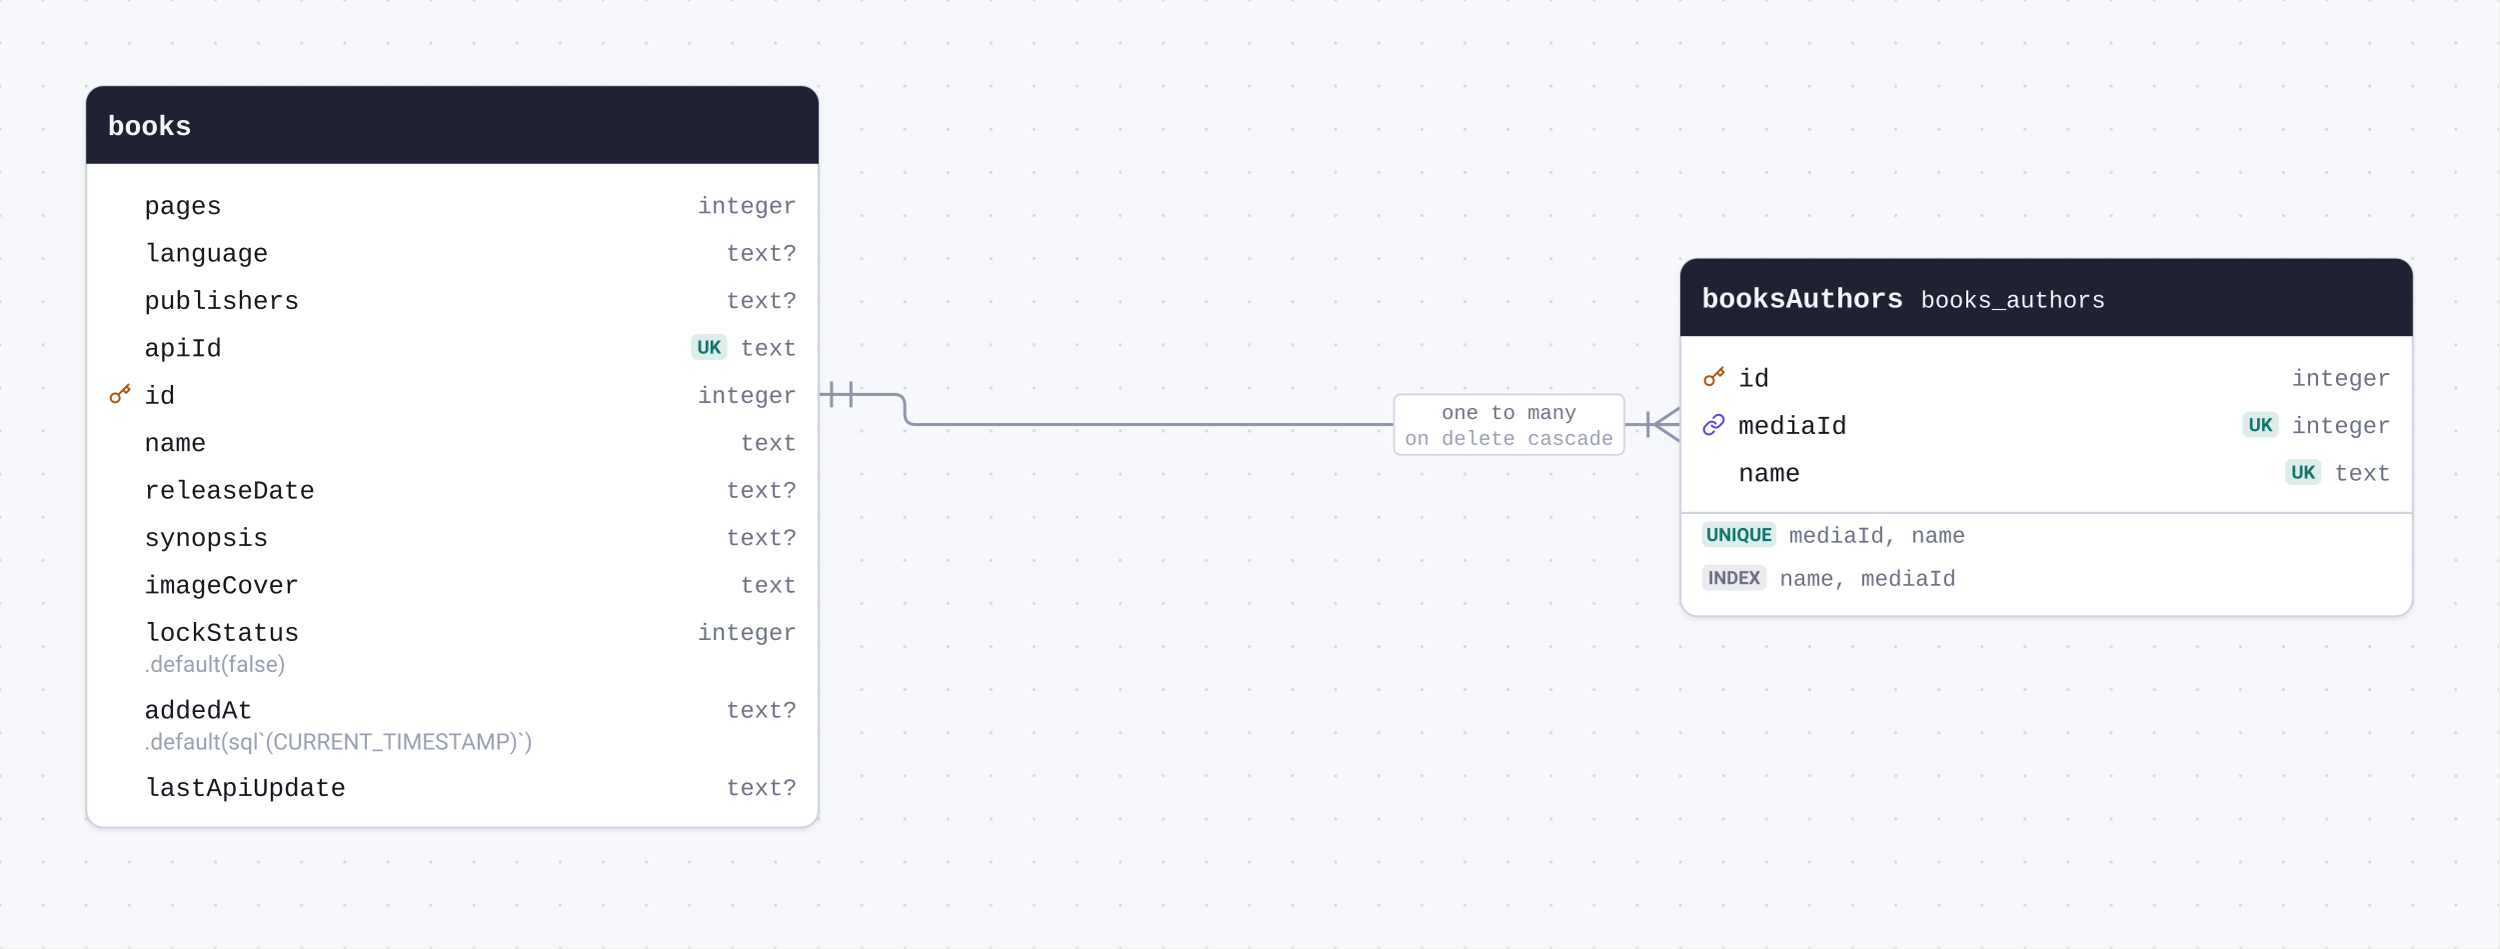
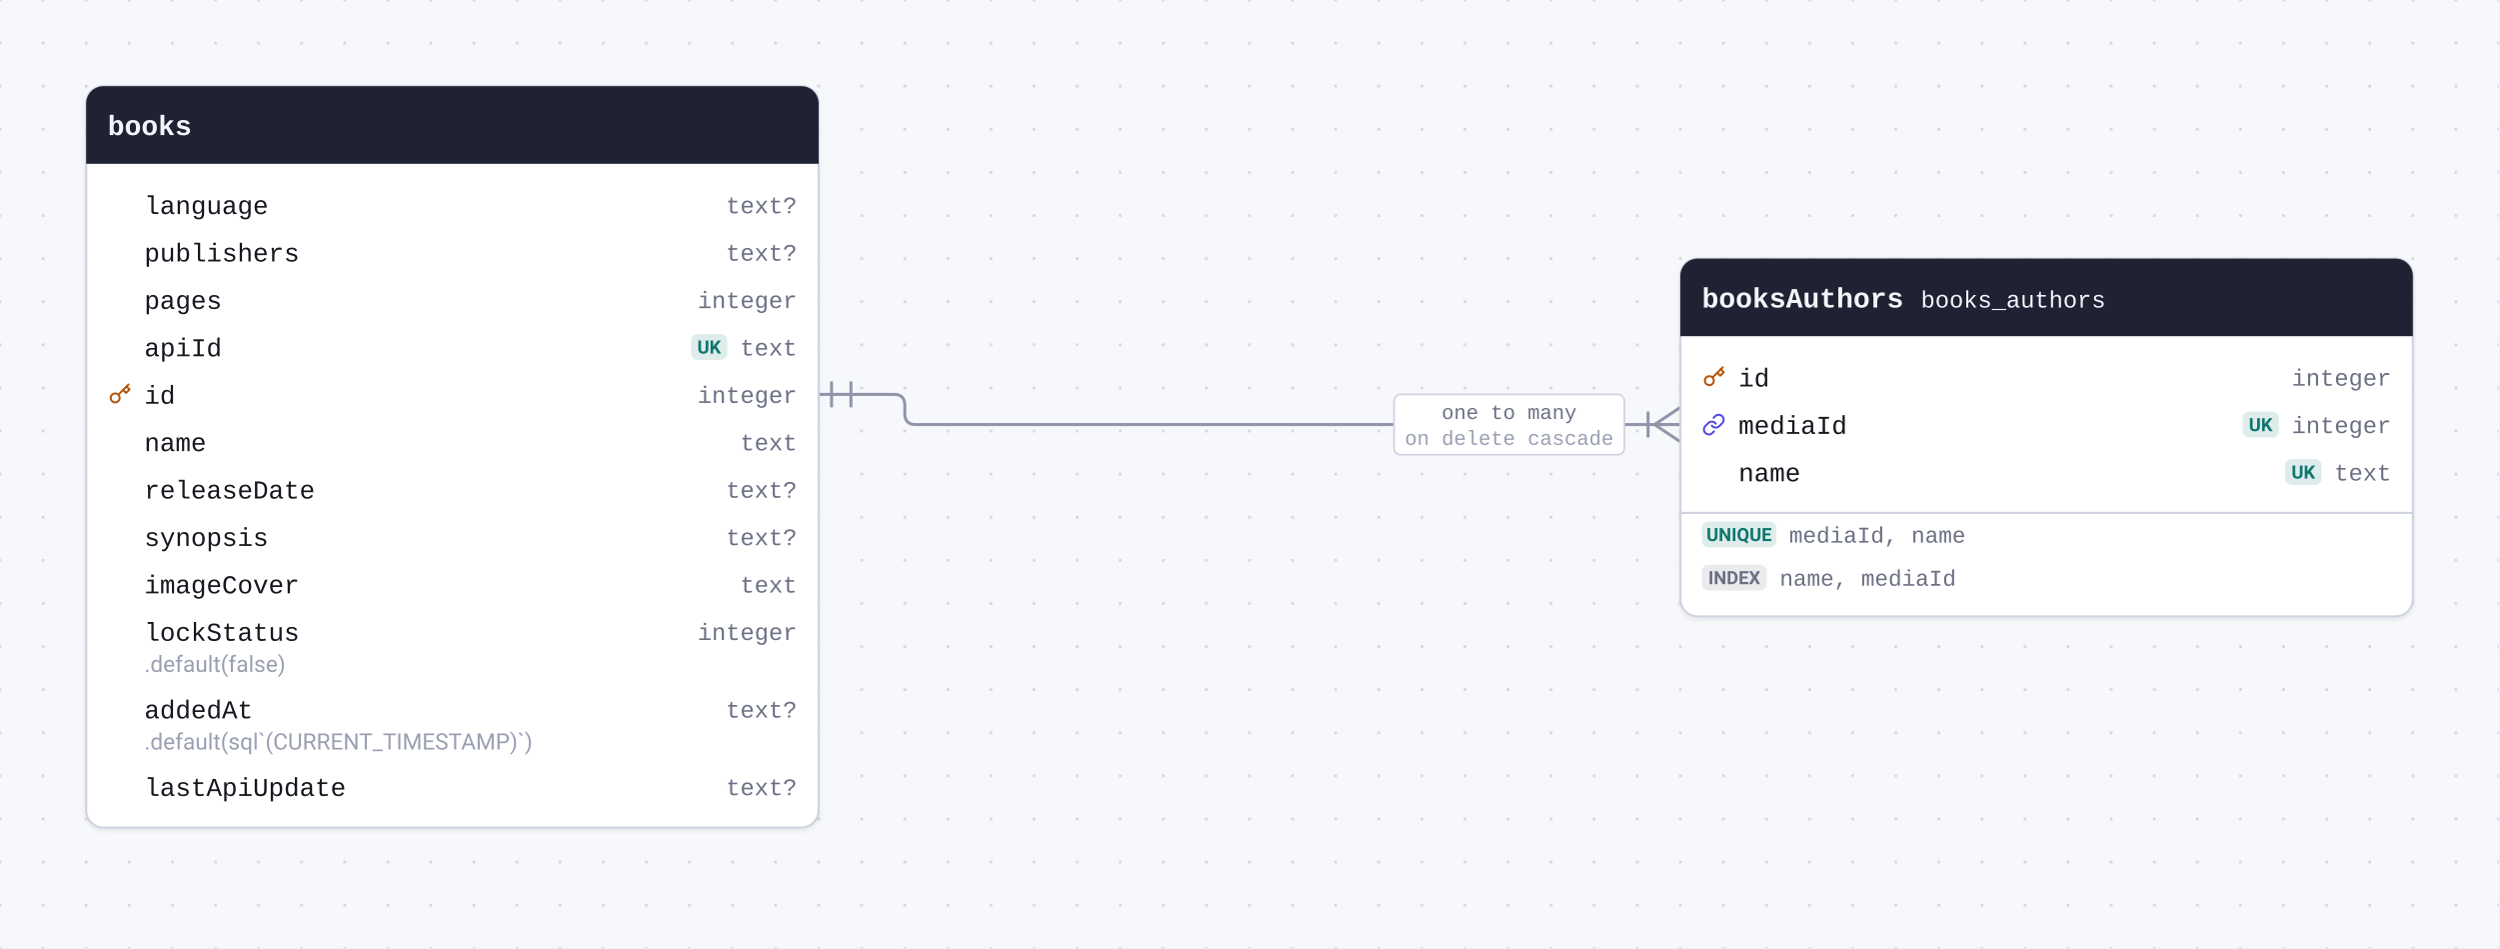
<svg xmlns="http://www.w3.org/2000/svg" width="1160" height="440" viewBox="0 0 1160 440">
  <defs>
    <pattern id="dots" x="-0.7" y="-0.7" width="20" height="20" patternUnits="userSpaceOnUse">
      <circle cx="0.7" cy="0.7" r="0.7" fill="#d4d4dc" />
    </pattern>
    <filter id="node-shadow" x="-5%" y="-5%" width="110%" height="115%">
      <feDropShadow dx="0" dy="1" stdDeviation="1" flood-color="#000000" flood-opacity="0.08" />
    </filter>
  </defs>
  <rect x="0" y="0" width="1160" height="440" fill="#f7f8fb" />
  <rect x="0" y="0" width="1160" height="440" fill="url(#dots)" />
  <g class="relation-edge">
    <path d="M380 183L400 183L 415,183Q 420,183 420,188L 420,192Q 420,197 425,197L760 197L780 197" fill="none" stroke="#9095ab" stroke-width="1.4" />
    <g transform="translate(380 183) scale(-1 1)" fill="none" stroke="#9095ab" stroke-width="1.4">
      <path d="M-6 -6 L-6 6" />
      <path d="M-15 -6 L-15 6" />
    </g>
    <g transform="translate(780 197)" fill="none" stroke="#9095ab" stroke-width="1.4">
      <path d="M0 -8 L-12 0 L0 8 M-12 0 L0 0" />
      <path d="M-15 -6 L-15 6" />
    </g>
  </g>
  <g class="model-node">
    <clipPath id="node-clip-0">
      <rect x="40" y="40" width="340" height="344" rx="8" />
    </clipPath>
    <rect x="40" y="40" width="340" height="344" rx="8" fill="#ffffff" stroke="#cfd3e0" filter="url(#node-shadow)" />
    <rect x="40" y="40" width="340" height="36" fill="#1f2233" clip-path="url(#node-clip-0)" />
    <text x="50" y="62.68" font-family="ui-monospace, SF Mono, Menlo, Consolas, Liberation Mono, DejaVu Sans Mono, monospace" font-size="13" font-weight="700" fill="#f4f5fa">books</text>
-     <text x="67" y="99.32" font-family="ui-monospace, SF Mono, Menlo, Consolas, Liberation Mono, DejaVu Sans Mono, monospace" font-size="12" fill="#16181f">pages</text>
-     <text x="370" y="98.96" font-family="ui-monospace, SF Mono, Menlo, Consolas, Liberation Mono, DejaVu Sans Mono, monospace" font-size="11" text-anchor="end" fill="#6b7084">integer</text>
-     <text x="67" y="121.32" font-family="ui-monospace, SF Mono, Menlo, Consolas, Liberation Mono, DejaVu Sans Mono, monospace" font-size="12" fill="#16181f">language</text>
+     <text x="67" y="99.32" font-family="ui-monospace, SF Mono, Menlo, Consolas, Liberation Mono, DejaVu Sans Mono, monospace" font-size="12" fill="#16181f">language</text>
+     <text x="370" y="98.96" font-family="ui-monospace, SF Mono, Menlo, Consolas, Liberation Mono, DejaVu Sans Mono, monospace" font-size="11" text-anchor="end" fill="#6b7084">text?</text>
+     <text x="67" y="121.32" font-family="ui-monospace, SF Mono, Menlo, Consolas, Liberation Mono, DejaVu Sans Mono, monospace" font-size="12" fill="#16181f">publishers</text>
    <text x="370" y="120.96" font-family="ui-monospace, SF Mono, Menlo, Consolas, Liberation Mono, DejaVu Sans Mono, monospace" font-size="11" text-anchor="end" fill="#6b7084">text?</text>
-     <text x="67" y="143.32" font-family="ui-monospace, SF Mono, Menlo, Consolas, Liberation Mono, DejaVu Sans Mono, monospace" font-size="12" fill="#16181f">publishers</text>
-     <text x="370" y="142.96" font-family="ui-monospace, SF Mono, Menlo, Consolas, Liberation Mono, DejaVu Sans Mono, monospace" font-size="11" text-anchor="end" fill="#6b7084">text?</text>
+     <text x="67" y="143.32" font-family="ui-monospace, SF Mono, Menlo, Consolas, Liberation Mono, DejaVu Sans Mono, monospace" font-size="12" fill="#16181f">pages</text>
+     <text x="370" y="142.96" font-family="ui-monospace, SF Mono, Menlo, Consolas, Liberation Mono, DejaVu Sans Mono, monospace" font-size="11" text-anchor="end" fill="#6b7084">integer</text>
    <rect x="320.76" y="155" width="16.84" height="12" rx="3" fill="#0f766e" fill-opacity="0.14" />
    <text x="329.18" y="164.06" font-family="ui-sans-serif, -apple-system, Segoe UI, Roboto, Helvetica Neue, Arial, DejaVu Sans, sans-serif" font-size="8.5" font-weight="600" text-anchor="middle" fill="#0f766e">UK</text>
    <text x="67" y="165.32" font-family="ui-monospace, SF Mono, Menlo, Consolas, Liberation Mono, DejaVu Sans Mono, monospace" font-size="12" fill="#16181f">apiId</text>
    <text x="370" y="164.96" font-family="ui-monospace, SF Mono, Menlo, Consolas, Liberation Mono, DejaVu Sans Mono, monospace" font-size="11" text-anchor="end" fill="#6b7084">text</text>
    <g transform="translate(50 177.5) scale(0.46)" fill="none" stroke="#b45309" stroke-width="2" stroke-linecap="round" stroke-linejoin="round">
      <circle cx="7.5" cy="15.5" r="4.5" />
      <path d="m21 2-9.6 9.6" />
      <path d="m15.5 7.5 3 3L22 7l-3-3" />
    </g>
    <text x="67" y="187.32" font-family="ui-monospace, SF Mono, Menlo, Consolas, Liberation Mono, DejaVu Sans Mono, monospace" font-size="12" fill="#16181f">id</text>
    <text x="370" y="186.96" font-family="ui-monospace, SF Mono, Menlo, Consolas, Liberation Mono, DejaVu Sans Mono, monospace" font-size="11" text-anchor="end" fill="#6b7084">integer</text>
    <text x="67" y="209.32" font-family="ui-monospace, SF Mono, Menlo, Consolas, Liberation Mono, DejaVu Sans Mono, monospace" font-size="12" fill="#16181f">name</text>
    <text x="370" y="208.96" font-family="ui-monospace, SF Mono, Menlo, Consolas, Liberation Mono, DejaVu Sans Mono, monospace" font-size="11" text-anchor="end" fill="#6b7084">text</text>
    <text x="67" y="231.32" font-family="ui-monospace, SF Mono, Menlo, Consolas, Liberation Mono, DejaVu Sans Mono, monospace" font-size="12" fill="#16181f">releaseDate</text>
    <text x="370" y="230.96" font-family="ui-monospace, SF Mono, Menlo, Consolas, Liberation Mono, DejaVu Sans Mono, monospace" font-size="11" text-anchor="end" fill="#6b7084">text?</text>
    <text x="67" y="253.32" font-family="ui-monospace, SF Mono, Menlo, Consolas, Liberation Mono, DejaVu Sans Mono, monospace" font-size="12" fill="#16181f">synopsis</text>
    <text x="370" y="252.96" font-family="ui-monospace, SF Mono, Menlo, Consolas, Liberation Mono, DejaVu Sans Mono, monospace" font-size="11" text-anchor="end" fill="#6b7084">text?</text>
    <text x="67" y="275.32" font-family="ui-monospace, SF Mono, Menlo, Consolas, Liberation Mono, DejaVu Sans Mono, monospace" font-size="12" fill="#16181f">imageCover</text>
    <text x="370" y="274.96" font-family="ui-monospace, SF Mono, Menlo, Consolas, Liberation Mono, DejaVu Sans Mono, monospace" font-size="11" text-anchor="end" fill="#6b7084">text</text>
    <text x="67" y="297.32" font-family="ui-monospace, SF Mono, Menlo, Consolas, Liberation Mono, DejaVu Sans Mono, monospace" font-size="12" fill="#16181f">lockStatus</text>
    <text x="370" y="296.96" font-family="ui-monospace, SF Mono, Menlo, Consolas, Liberation Mono, DejaVu Sans Mono, monospace" font-size="11" text-anchor="end" fill="#6b7084">integer</text>
    <text x="67" y="311.78" font-family="ui-sans-serif, -apple-system, Segoe UI, Roboto, Helvetica Neue, Arial, DejaVu Sans, sans-serif" font-size="10.5" fill="#9a9fb3">.default(false)</text>
    <text x="67" y="333.32" font-family="ui-monospace, SF Mono, Menlo, Consolas, Liberation Mono, DejaVu Sans Mono, monospace" font-size="12" fill="#16181f">addedAt</text>
    <text x="370" y="332.96" font-family="ui-monospace, SF Mono, Menlo, Consolas, Liberation Mono, DejaVu Sans Mono, monospace" font-size="11" text-anchor="end" fill="#6b7084">text?</text>
    <text x="67" y="347.78" font-family="ui-sans-serif, -apple-system, Segoe UI, Roboto, Helvetica Neue, Arial, DejaVu Sans, sans-serif" font-size="10.5" fill="#9a9fb3">.default(sql`(CURRENT_TIMESTAMP)`)</text>
    <text x="67" y="369.32" font-family="ui-monospace, SF Mono, Menlo, Consolas, Liberation Mono, DejaVu Sans Mono, monospace" font-size="12" fill="#16181f">lastApiUpdate</text>
    <text x="370" y="368.96" font-family="ui-monospace, SF Mono, Menlo, Consolas, Liberation Mono, DejaVu Sans Mono, monospace" font-size="11" text-anchor="end" fill="#6b7084">text?</text>
  </g>
  <g class="model-node">
    <clipPath id="node-clip-1">
      <rect x="780" y="120" width="340" height="166" rx="8" />
    </clipPath>
    <rect x="780" y="120" width="340" height="166" rx="8" fill="#ffffff" stroke="#cfd3e0" filter="url(#node-shadow)" />
    <rect x="780" y="120" width="340" height="36" fill="#1f2233" clip-path="url(#node-clip-1)" />
    <text x="790" y="142.68" font-family="ui-monospace, SF Mono, Menlo, Consolas, Liberation Mono, DejaVu Sans Mono, monospace" font-size="13" font-weight="700" fill="#f4f5fa">booksAuthors<tspan dx="8" font-size="11" font-weight="400" opacity="0.6">books_authors</tspan>
    </text>
    <g transform="translate(790 169.5) scale(0.46)" fill="none" stroke="#b45309" stroke-width="2" stroke-linecap="round" stroke-linejoin="round">
      <circle cx="7.5" cy="15.5" r="4.5" />
      <path d="m21 2-9.6 9.6" />
      <path d="m15.5 7.5 3 3L22 7l-3-3" />
    </g>
    <text x="807" y="179.32" font-family="ui-monospace, SF Mono, Menlo, Consolas, Liberation Mono, DejaVu Sans Mono, monospace" font-size="12" fill="#16181f">id</text>
    <text x="1110" y="178.96" font-family="ui-monospace, SF Mono, Menlo, Consolas, Liberation Mono, DejaVu Sans Mono, monospace" font-size="11" text-anchor="end" fill="#6b7084">integer</text>
    <g transform="translate(790 191.5) scale(0.46)" fill="none" stroke="#4f46e5" stroke-width="2" stroke-linecap="round" stroke-linejoin="round">
      <path d="M10 13a5 5 0 0 0 7.54.54l3-3a5 5 0 0 0-7.07-7.07l-1.72 1.71" />
      <path d="M14 11a5 5 0 0 0-7.54-.54l-3 3a5 5 0 0 0 7.07 7.07l1.71-1.71" />
    </g>
    <rect x="1040.96" y="191" width="16.84" height="12" rx="3" fill="#0f766e" fill-opacity="0.14" />
    <text x="1049.38" y="200.06" font-family="ui-sans-serif, -apple-system, Segoe UI, Roboto, Helvetica Neue, Arial, DejaVu Sans, sans-serif" font-size="8.5" font-weight="600" text-anchor="middle" fill="#0f766e">UK</text>
    <text x="807" y="201.32" font-family="ui-monospace, SF Mono, Menlo, Consolas, Liberation Mono, DejaVu Sans Mono, monospace" font-size="12" fill="#16181f">mediaId</text>
    <text x="1110" y="200.96" font-family="ui-monospace, SF Mono, Menlo, Consolas, Liberation Mono, DejaVu Sans Mono, monospace" font-size="11" text-anchor="end" fill="#6b7084">integer</text>
    <rect x="1060.76" y="213" width="16.84" height="12" rx="3" fill="#0f766e" fill-opacity="0.14" />
    <text x="1069.18" y="222.06" font-family="ui-sans-serif, -apple-system, Segoe UI, Roboto, Helvetica Neue, Arial, DejaVu Sans, sans-serif" font-size="8.5" font-weight="600" text-anchor="middle" fill="#0f766e">UK</text>
    <text x="807" y="223.32" font-family="ui-monospace, SF Mono, Menlo, Consolas, Liberation Mono, DejaVu Sans Mono, monospace" font-size="12" fill="#16181f">name</text>
    <text x="1110" y="222.96" font-family="ui-monospace, SF Mono, Menlo, Consolas, Liberation Mono, DejaVu Sans Mono, monospace" font-size="11" text-anchor="end" fill="#6b7084">text</text>
    <path d="M780 238H1120" stroke="#cfd3e0" stroke-width="1" />
    <rect x="790" y="242" width="34.52" height="12" rx="3" fill="#0f766e" fill-opacity="0.14" />
    <text x="807.26" y="251.06" font-family="ui-sans-serif, -apple-system, Segoe UI, Roboto, Helvetica Neue, Arial, DejaVu Sans, sans-serif" font-size="8.5" font-weight="600" text-anchor="middle" fill="#0f766e">UNIQUE</text>
    <text x="830.52" y="251.78" font-family="ui-monospace, SF Mono, Menlo, Consolas, Liberation Mono, DejaVu Sans Mono, monospace" font-size="10.5" fill="#6b7084">mediaId, name</text>
    <rect x="790" y="262" width="30.1" height="12" rx="3" fill="#6b7084" fill-opacity="0.14" />
    <text x="805.05" y="271.06" font-family="ui-sans-serif, -apple-system, Segoe UI, Roboto, Helvetica Neue, Arial, DejaVu Sans, sans-serif" font-size="8.5" font-weight="600" text-anchor="middle" fill="#6b7084">INDEX</text>
    <text x="826.1" y="271.78" font-family="ui-monospace, SF Mono, Menlo, Consolas, Liberation Mono, DejaVu Sans Mono, monospace" font-size="10.5" fill="#6b7084">name, mediaId</text>
  </g>
  <g class="relation-label">
    <rect x="647.1" y="183" width="106.9" height="28" rx="3" fill="#ffffff" stroke="#cfd3e0" stroke-width="0.8" />
    <text x="700.55" y="194.42" font-family="ui-monospace, SF Mono, Menlo, Consolas, Liberation Mono, DejaVu Sans Mono, monospace" font-size="9.5" text-anchor="middle" fill="#6b7084">one to many</text>
    <text x="700.55" y="206.42" font-family="ui-monospace, SF Mono, Menlo, Consolas, Liberation Mono, DejaVu Sans Mono, monospace" font-size="9.5" text-anchor="middle" fill="#9a9fb3">on delete cascade</text>
  </g>
</svg>
